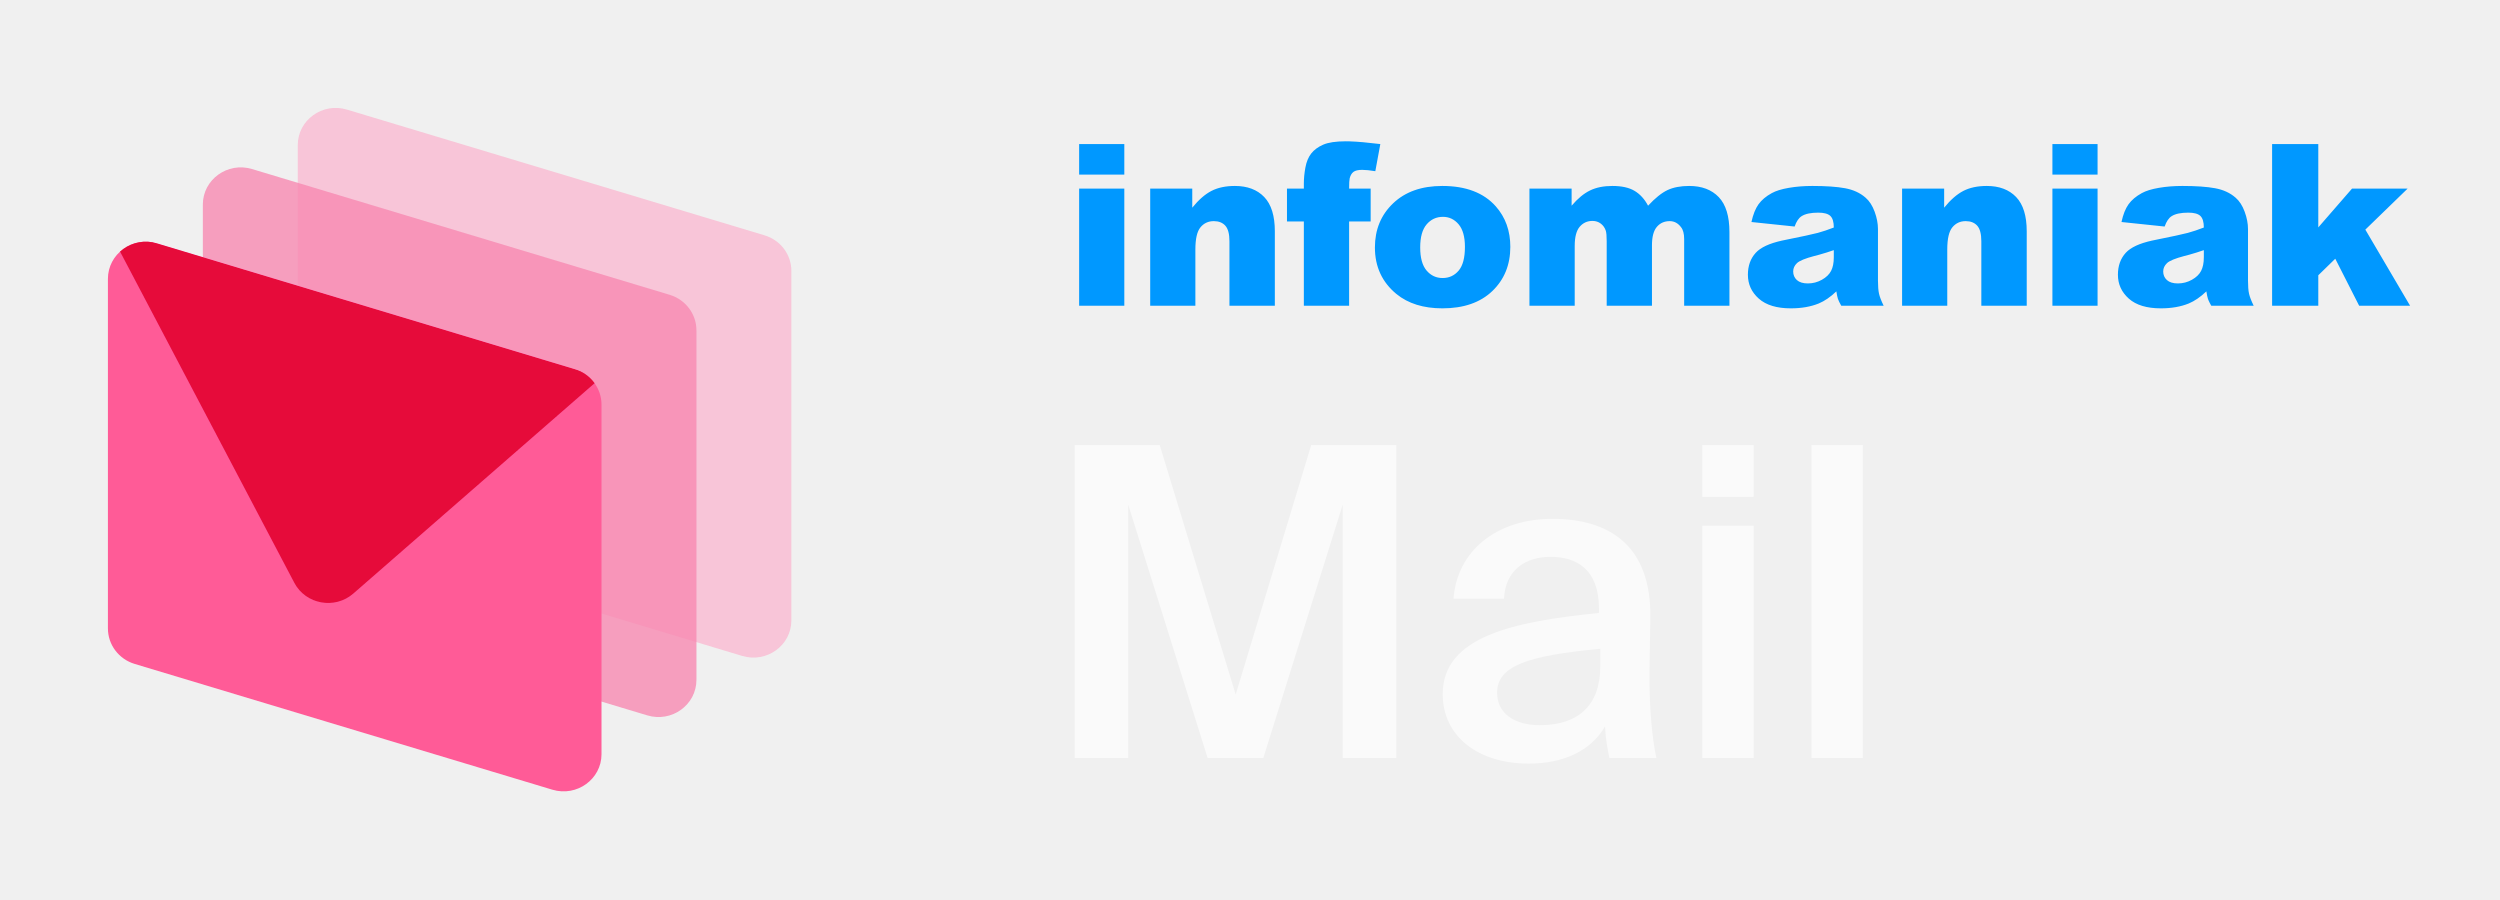
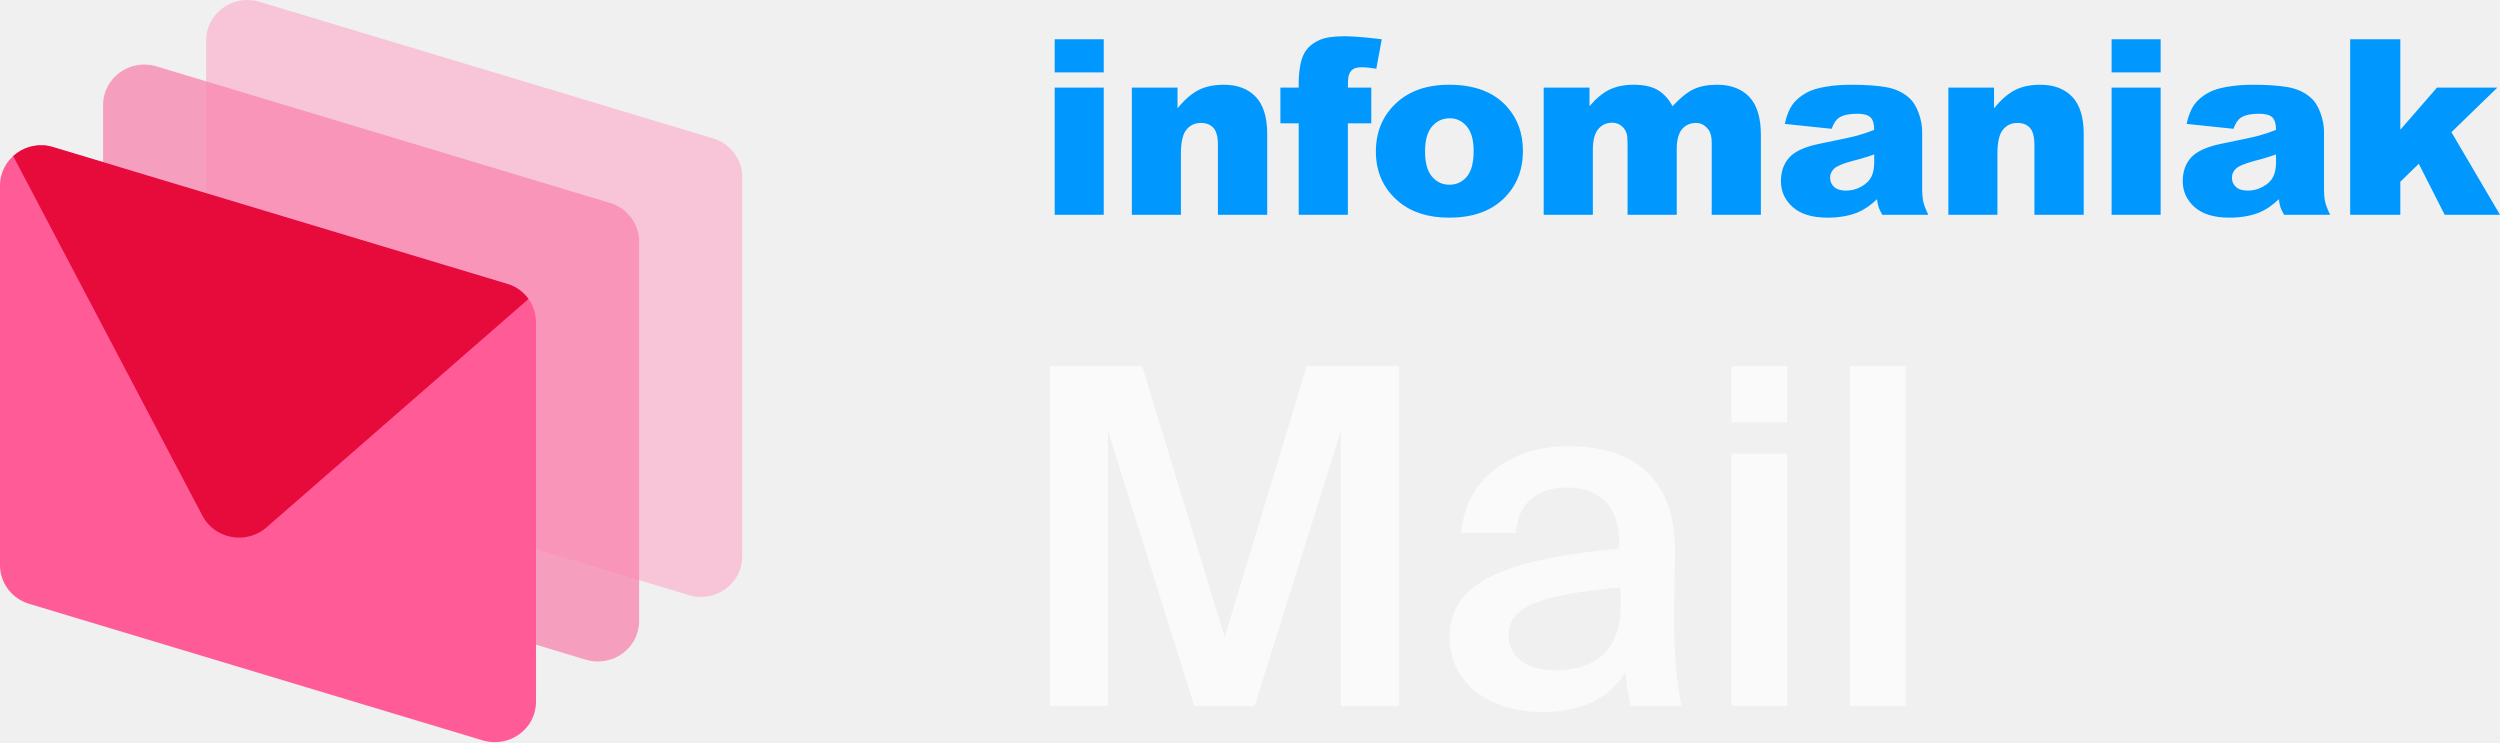
- <svg xmlns="http://www.w3.org/2000/svg" width="139" height="50" viewBox="0 0 139 50" fill="none">
+ <svg xmlns="http://www.w3.org/2000/svg" fill="none" viewBox="6 6 128 38">
  <path opacity="0.5" fill-rule="evenodd" clip-rule="evenodd" d="M16.556 8.067C16.556 6.677 17.93 5.684 19.288 6.093L42.51 13.085C43.396 13.352 44 14.153 44 15.06V34.495C44 35.885 42.626 36.879 41.268 36.47L18.046 29.477C17.16 29.211 16.556 28.41 16.556 27.503V8.067Z" fill="#FF9ABF" />
  <path opacity="0.8" fill-rule="evenodd" clip-rule="evenodd" d="M11.278 11.373C11.278 9.983 12.652 8.99 14.01 9.398L37.232 16.391C38.118 16.658 38.722 17.459 38.722 18.366V37.801C38.722 39.191 37.348 40.184 35.99 39.775L12.768 32.783C11.882 32.516 11.278 31.715 11.278 30.808V11.373Z" fill="#F789B2" />
  <path fill-rule="evenodd" clip-rule="evenodd" d="M6 15.505C6 14.115 7.374 13.121 8.732 13.53L31.954 20.523C32.84 20.789 33.444 21.59 33.444 22.497V41.933C33.444 43.323 32.07 44.316 30.712 43.907L7.49 36.915C6.604 36.648 6 35.847 6 34.94V15.505Z" fill="#FF5B97" />
  <mask id="mask0_4136_48812" style="mask-type:alpha" maskUnits="userSpaceOnUse" x="6" y="13" width="28" height="31">
    <path fill-rule="evenodd" clip-rule="evenodd" d="M6 15.505C6 14.115 7.374 13.121 8.732 13.53L31.954 20.523C32.84 20.789 33.444 21.59 33.444 22.497V41.933C33.444 43.323 32.07 44.316 30.712 43.907L7.49 36.915C6.604 36.648 6 35.847 6 34.94V15.505Z" fill="white" />
  </mask>
  <g mask="url(#mask0_4136_48812)">
    <g style="mix-blend-mode:multiply">
      <path fill-rule="evenodd" clip-rule="evenodd" d="M6 12.708L33.444 20.972L19.645 33.003C18.615 33.901 16.996 33.606 16.364 32.406L6 12.708Z" fill="#F2357A" />
    </g>
    <g style="mix-blend-mode:multiply">
      <path fill-rule="evenodd" clip-rule="evenodd" d="M6 12.708L33.444 20.972L19.645 33.003C18.615 33.901 16.996 33.606 16.364 32.406L6 12.708Z" fill="#F2357A" />
    </g>
  </g>
  <path d="M60 8.01H62.512V9.708H60V8.01ZM60 10.486H62.512V16.997H60V10.486ZM63.951 10.486H66.29V11.547C66.64 11.114 66.993 10.804 67.351 10.618C67.709 10.432 68.145 10.339 68.66 10.339C69.355 10.339 69.899 10.545 70.292 10.955C70.685 11.366 70.881 12.001 70.881 12.859V16.997H68.357V13.417C68.357 13.008 68.281 12.719 68.129 12.549C67.977 12.38 67.763 12.295 67.487 12.295C67.183 12.295 66.936 12.409 66.747 12.638C66.557 12.867 66.463 13.278 66.463 13.87V16.997H63.951V10.486ZM75.011 10.486H76.209V12.313H75.011V16.997H72.494V12.313H71.556V10.486H72.494V10.192C72.494 9.926 72.522 9.634 72.58 9.315C72.638 8.997 72.746 8.736 72.904 8.534C73.062 8.332 73.285 8.168 73.57 8.043C73.856 7.919 74.275 7.856 74.826 7.856L75.044 7.86C75.468 7.873 76.035 7.923 76.746 8.01L76.468 9.518C76.167 9.469 75.925 9.444 75.74 9.444C75.513 9.444 75.351 9.482 75.252 9.558C75.153 9.633 75.083 9.753 75.042 9.916C75.022 10.006 75.011 10.196 75.011 10.486ZM76.445 13.76C76.445 12.767 76.782 11.948 77.457 11.305C78.132 10.661 79.043 10.339 80.191 10.339C81.503 10.339 82.495 10.717 83.165 11.473C83.704 12.082 83.974 12.832 83.974 13.723C83.974 14.725 83.639 15.545 82.971 16.185C82.302 16.824 81.377 17.144 80.197 17.144C79.144 17.144 78.292 16.878 77.642 16.347C76.844 15.689 76.445 14.827 76.445 13.76ZM78.963 13.754C78.963 14.334 79.081 14.763 79.317 15.041C79.554 15.319 79.851 15.458 80.209 15.458C80.571 15.458 80.868 15.321 81.101 15.047C81.333 14.774 81.45 14.334 81.45 13.729C81.45 13.165 81.332 12.745 81.098 12.47C80.863 12.194 80.573 12.056 80.228 12.056C79.862 12.056 79.559 12.196 79.32 12.476C79.082 12.756 78.963 13.182 78.963 13.754ZM85.037 10.486H87.382V11.437C87.719 11.04 88.059 10.758 88.403 10.591C88.746 10.423 89.161 10.339 89.646 10.339C90.169 10.339 90.582 10.431 90.887 10.615C91.191 10.799 91.44 11.073 91.633 11.437C92.028 11.012 92.388 10.722 92.713 10.569C93.038 10.416 93.439 10.339 93.917 10.339C94.62 10.339 95.169 10.547 95.564 10.961C95.959 11.376 96.157 12.025 96.157 12.908V16.997H93.639V13.288C93.639 12.994 93.581 12.775 93.466 12.632C93.297 12.407 93.088 12.295 92.837 12.295C92.541 12.295 92.302 12.401 92.121 12.614C91.94 12.826 91.849 13.167 91.849 13.637V16.997H89.332V13.411C89.332 13.124 89.315 12.93 89.282 12.828C89.229 12.665 89.136 12.533 89.005 12.433C88.873 12.333 88.719 12.283 88.542 12.283C88.254 12.283 88.017 12.391 87.832 12.607C87.647 12.824 87.554 13.18 87.554 13.674V16.997H85.037V10.486ZM99.781 12.595L97.38 12.344C97.471 11.927 97.602 11.599 97.772 11.36C97.943 11.121 98.189 10.914 98.51 10.738C98.74 10.611 99.057 10.513 99.46 10.444C99.863 10.374 100.299 10.339 100.768 10.339C101.521 10.339 102.126 10.381 102.583 10.465C103.039 10.549 103.42 10.723 103.724 10.989C103.938 11.173 104.107 11.434 104.23 11.771C104.354 12.108 104.415 12.43 104.415 12.736V15.611C104.415 15.918 104.435 16.158 104.474 16.332C104.513 16.505 104.598 16.727 104.73 16.997H102.373C102.278 16.829 102.216 16.702 102.188 16.614C102.159 16.526 102.13 16.388 102.101 16.2C101.772 16.515 101.445 16.739 101.12 16.874C100.676 17.054 100.159 17.144 99.571 17.144C98.789 17.144 98.196 16.964 97.791 16.605C97.385 16.245 97.183 15.802 97.183 15.274C97.183 14.78 97.329 14.373 97.621 14.054C97.892 13.758 98.376 13.533 99.073 13.378L100.403 13.103C100.708 13.037 100.931 12.986 101.071 12.948C101.35 12.872 101.647 12.773 101.959 12.65C101.959 12.344 101.896 12.129 101.768 12.007C101.64 11.884 101.416 11.823 101.095 11.823C100.684 11.823 100.375 11.888 100.17 12.019C100.009 12.121 99.88 12.313 99.781 12.595ZM101.959 13.907C101.7 13.999 101.433 14.083 101.157 14.159L100.879 14.232C100.369 14.367 100.046 14.5 99.91 14.631C99.771 14.765 99.701 14.919 99.701 15.09C99.701 15.287 99.77 15.447 99.907 15.572C100.045 15.696 100.248 15.759 100.515 15.759C100.795 15.759 101.055 15.691 101.296 15.556C101.537 15.421 101.707 15.257 101.808 15.063C101.909 14.869 101.959 14.616 101.959 14.306V13.907ZM105.756 10.486H108.095V11.547C108.445 11.114 108.799 10.804 109.156 10.618C109.514 10.432 109.95 10.339 110.465 10.339C111.16 10.339 111.704 10.545 112.097 10.955C112.49 11.366 112.686 12.001 112.686 12.859V16.997H110.162V13.417C110.162 13.008 110.086 12.719 109.934 12.549C109.782 12.38 109.568 12.295 109.292 12.295C108.988 12.295 108.741 12.409 108.552 12.638C108.362 12.867 108.268 13.278 108.268 13.87V16.997H105.756V10.486ZM114.114 8.01H116.625V9.708H114.114V8.01ZM114.114 10.486H116.625V16.997H114.114V10.486ZM120.354 12.595L117.954 12.344C118.044 11.927 118.175 11.599 118.345 11.36C118.516 11.121 118.762 10.914 119.083 10.738C119.313 10.611 119.63 10.513 120.033 10.444C120.436 10.374 120.873 10.339 121.342 10.339C122.094 10.339 122.699 10.381 123.156 10.465C123.612 10.549 123.993 10.723 124.297 10.989C124.511 11.173 124.68 11.434 124.803 11.771C124.927 12.108 124.989 12.43 124.989 12.736V15.611C124.989 15.918 125.008 16.158 125.047 16.332C125.086 16.505 125.172 16.727 125.303 16.997H122.946L122.862 16.843C122.814 16.749 122.78 16.672 122.761 16.614C122.732 16.526 122.703 16.388 122.674 16.2C122.345 16.515 122.018 16.739 121.693 16.874C121.249 17.054 120.733 17.144 120.144 17.144C119.363 17.144 118.769 16.964 118.364 16.605C117.959 16.245 117.756 15.802 117.756 15.274C117.756 14.78 117.902 14.373 118.194 14.054C118.466 13.758 118.95 13.533 119.647 13.378L120.976 13.103C121.281 13.037 121.504 12.986 121.644 12.948C121.924 12.872 122.22 12.773 122.533 12.65C122.533 12.344 122.469 12.129 122.341 12.007C122.214 11.884 121.989 11.823 121.669 11.823C121.257 11.823 120.949 11.888 120.743 12.019C120.582 12.121 120.453 12.313 120.354 12.595ZM122.533 13.907C122.273 13.999 122.006 14.083 121.731 14.159L121.453 14.232C120.942 14.367 120.62 14.5 120.484 14.631C120.344 14.765 120.274 14.919 120.274 15.09C120.274 15.287 120.343 15.447 120.481 15.572C120.618 15.696 120.821 15.759 121.089 15.759C121.368 15.759 121.628 15.691 121.869 15.556C122.11 15.421 122.281 15.257 122.381 15.063C122.482 14.869 122.533 14.616 122.533 14.306V13.907ZM126.329 8.01H128.897V12.644L130.773 10.486H133.864L131.513 12.767L134 16.997H131.168L129.841 14.385L128.897 15.305V16.997H126.329V8.01Z" fill="#0098FF" />
  <path d="M67.144 42.144H70.24L74.656 28.056V42.144H77.632V24.744H72.904L68.704 38.616L64.48 24.744H59.752V42.144H62.728V28.056L67.144 42.144ZM80.215 38.592C80.215 40.944 82.183 42.456 84.991 42.456C86.887 42.456 88.423 41.784 89.239 40.392C89.287 41.28 89.383 41.592 89.479 42.144H92.095C91.855 41.064 91.711 39.36 91.711 37.728C91.711 36.552 91.759 35.04 91.759 34.392C91.831 30.264 89.407 28.848 86.311 28.848C83.191 28.848 81.007 30.648 80.815 33.288H83.623C83.695 31.728 84.775 30.96 86.215 30.96C87.631 30.96 88.903 31.632 88.903 33.84V34.08C84.175 34.56 80.215 35.376 80.215 38.592ZM88.975 36.072V37.056C88.975 39.24 87.727 40.32 85.615 40.32C84.175 40.32 83.239 39.648 83.239 38.52C83.239 37.032 84.895 36.456 88.975 36.072ZM97.503 24.744H94.647V27.624H97.503V24.744ZM97.503 29.232H94.647V42.144H97.503V29.232ZM103.573 42.144V24.744H100.717V42.144H103.573Z" fill="#FAFAFA" />
</svg>
